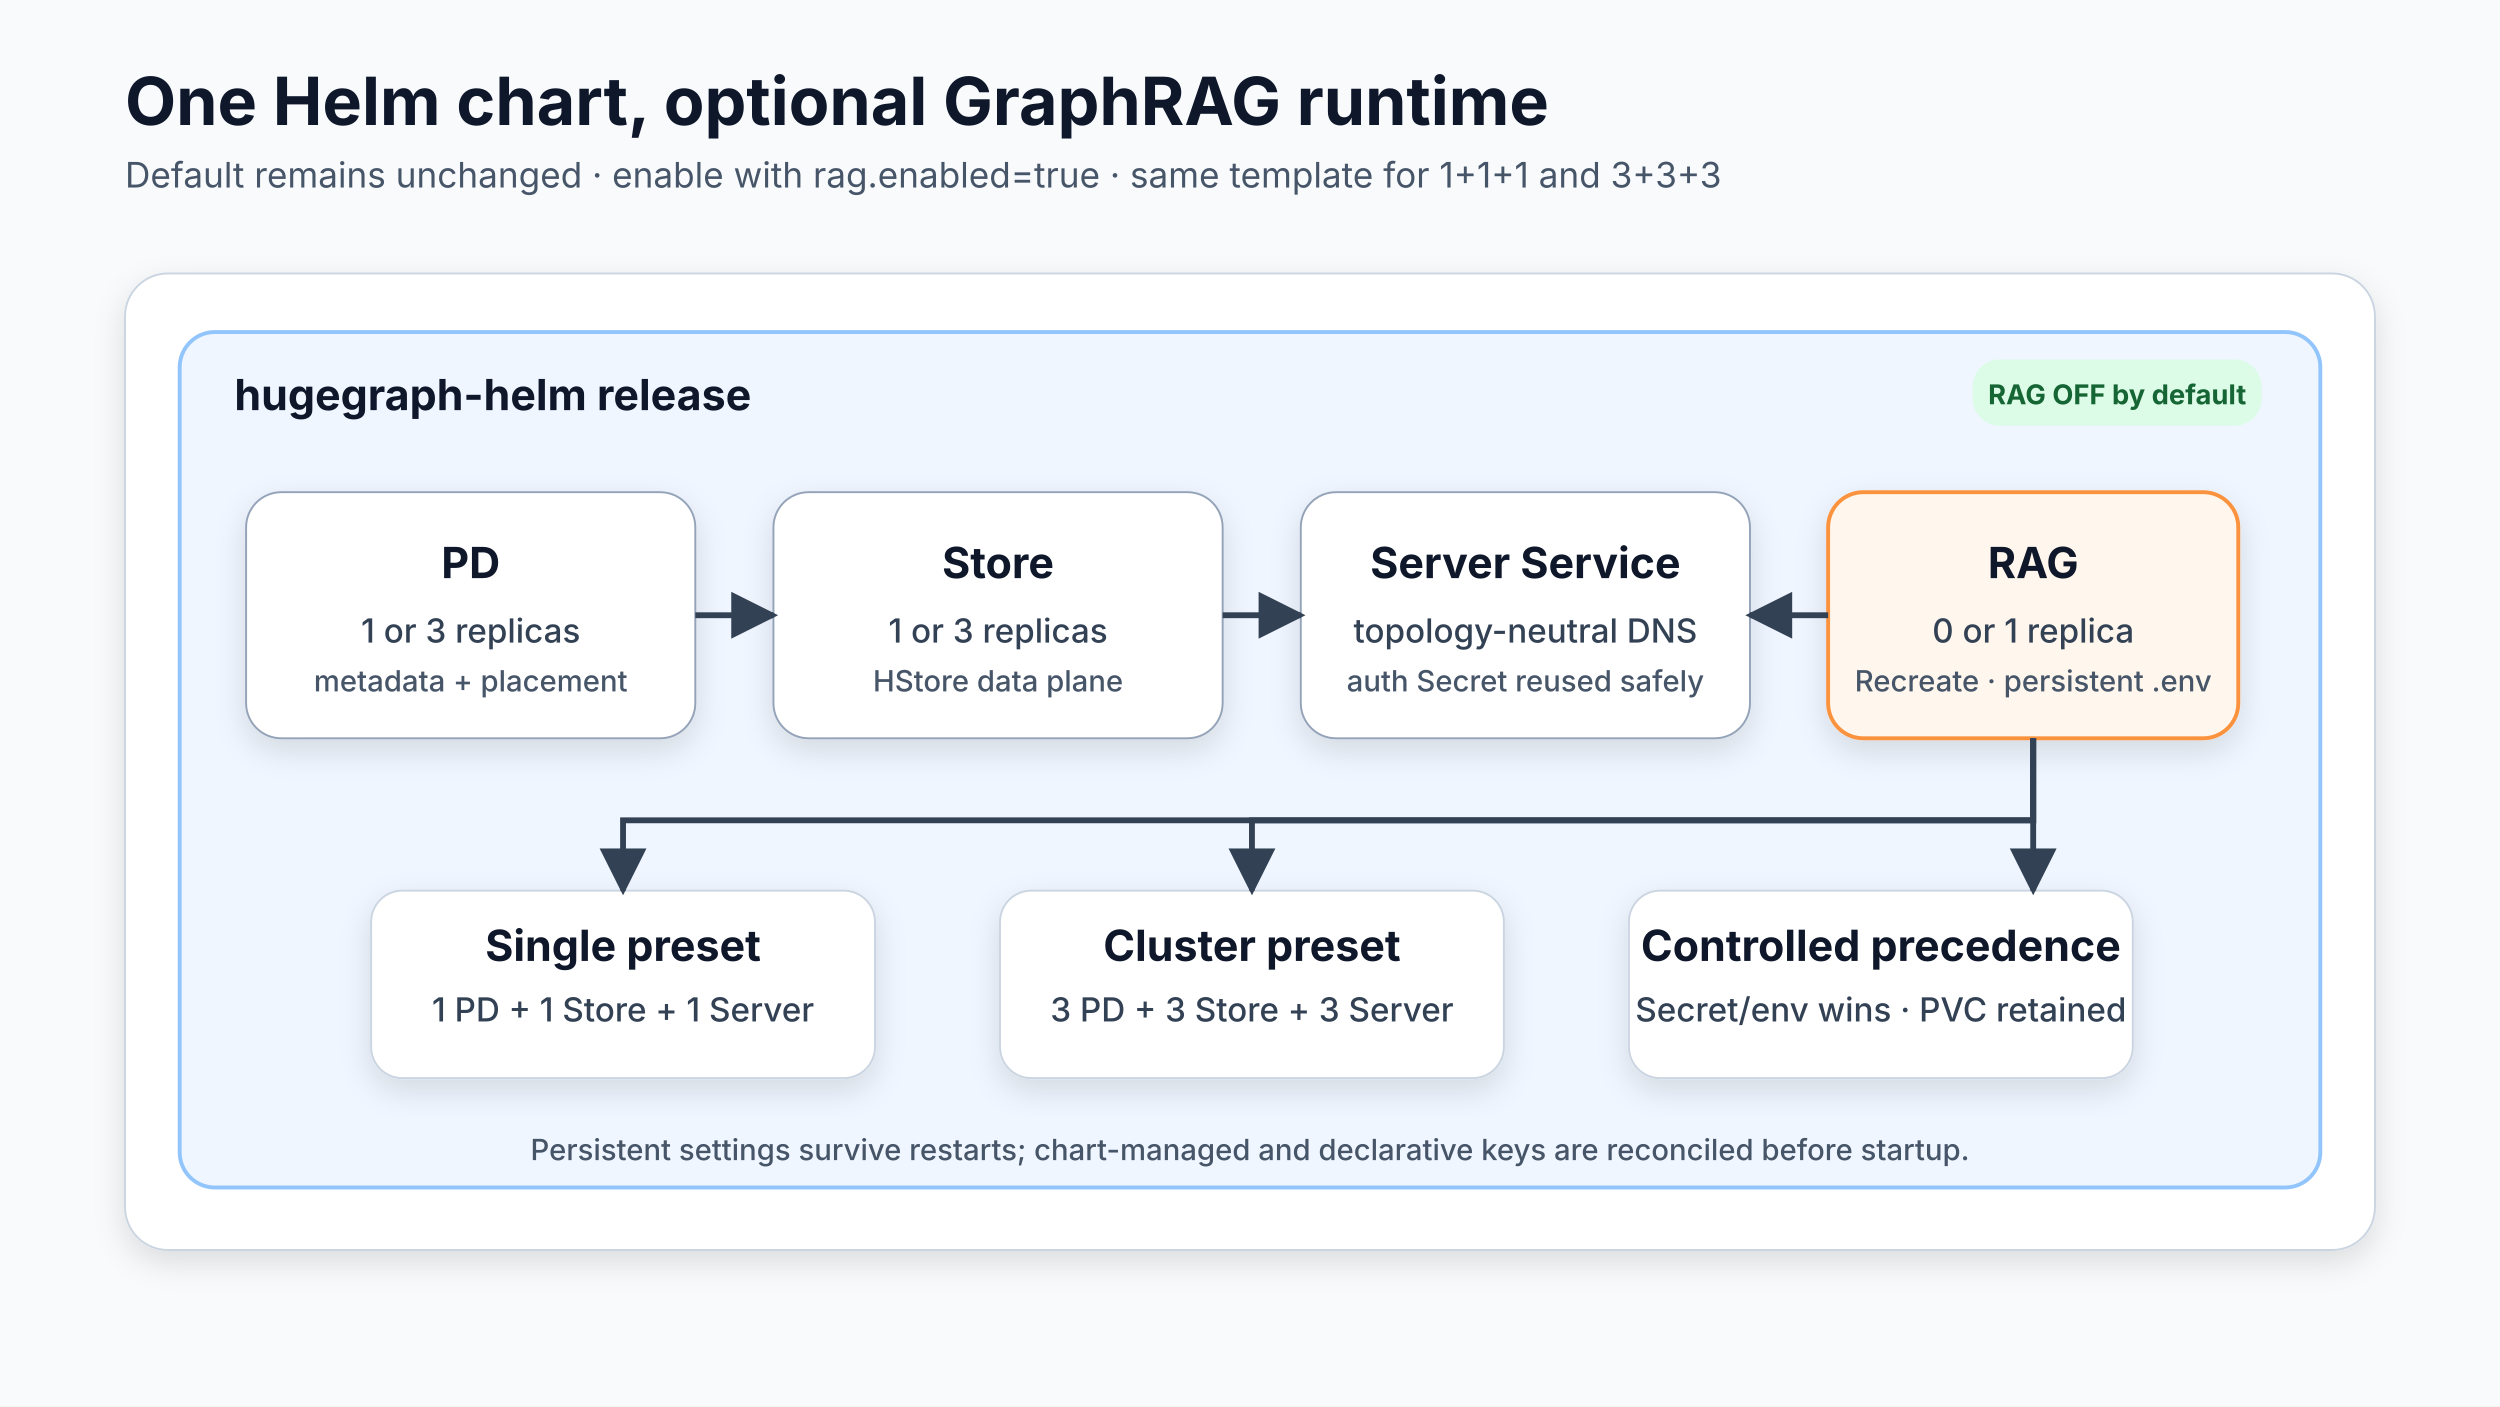
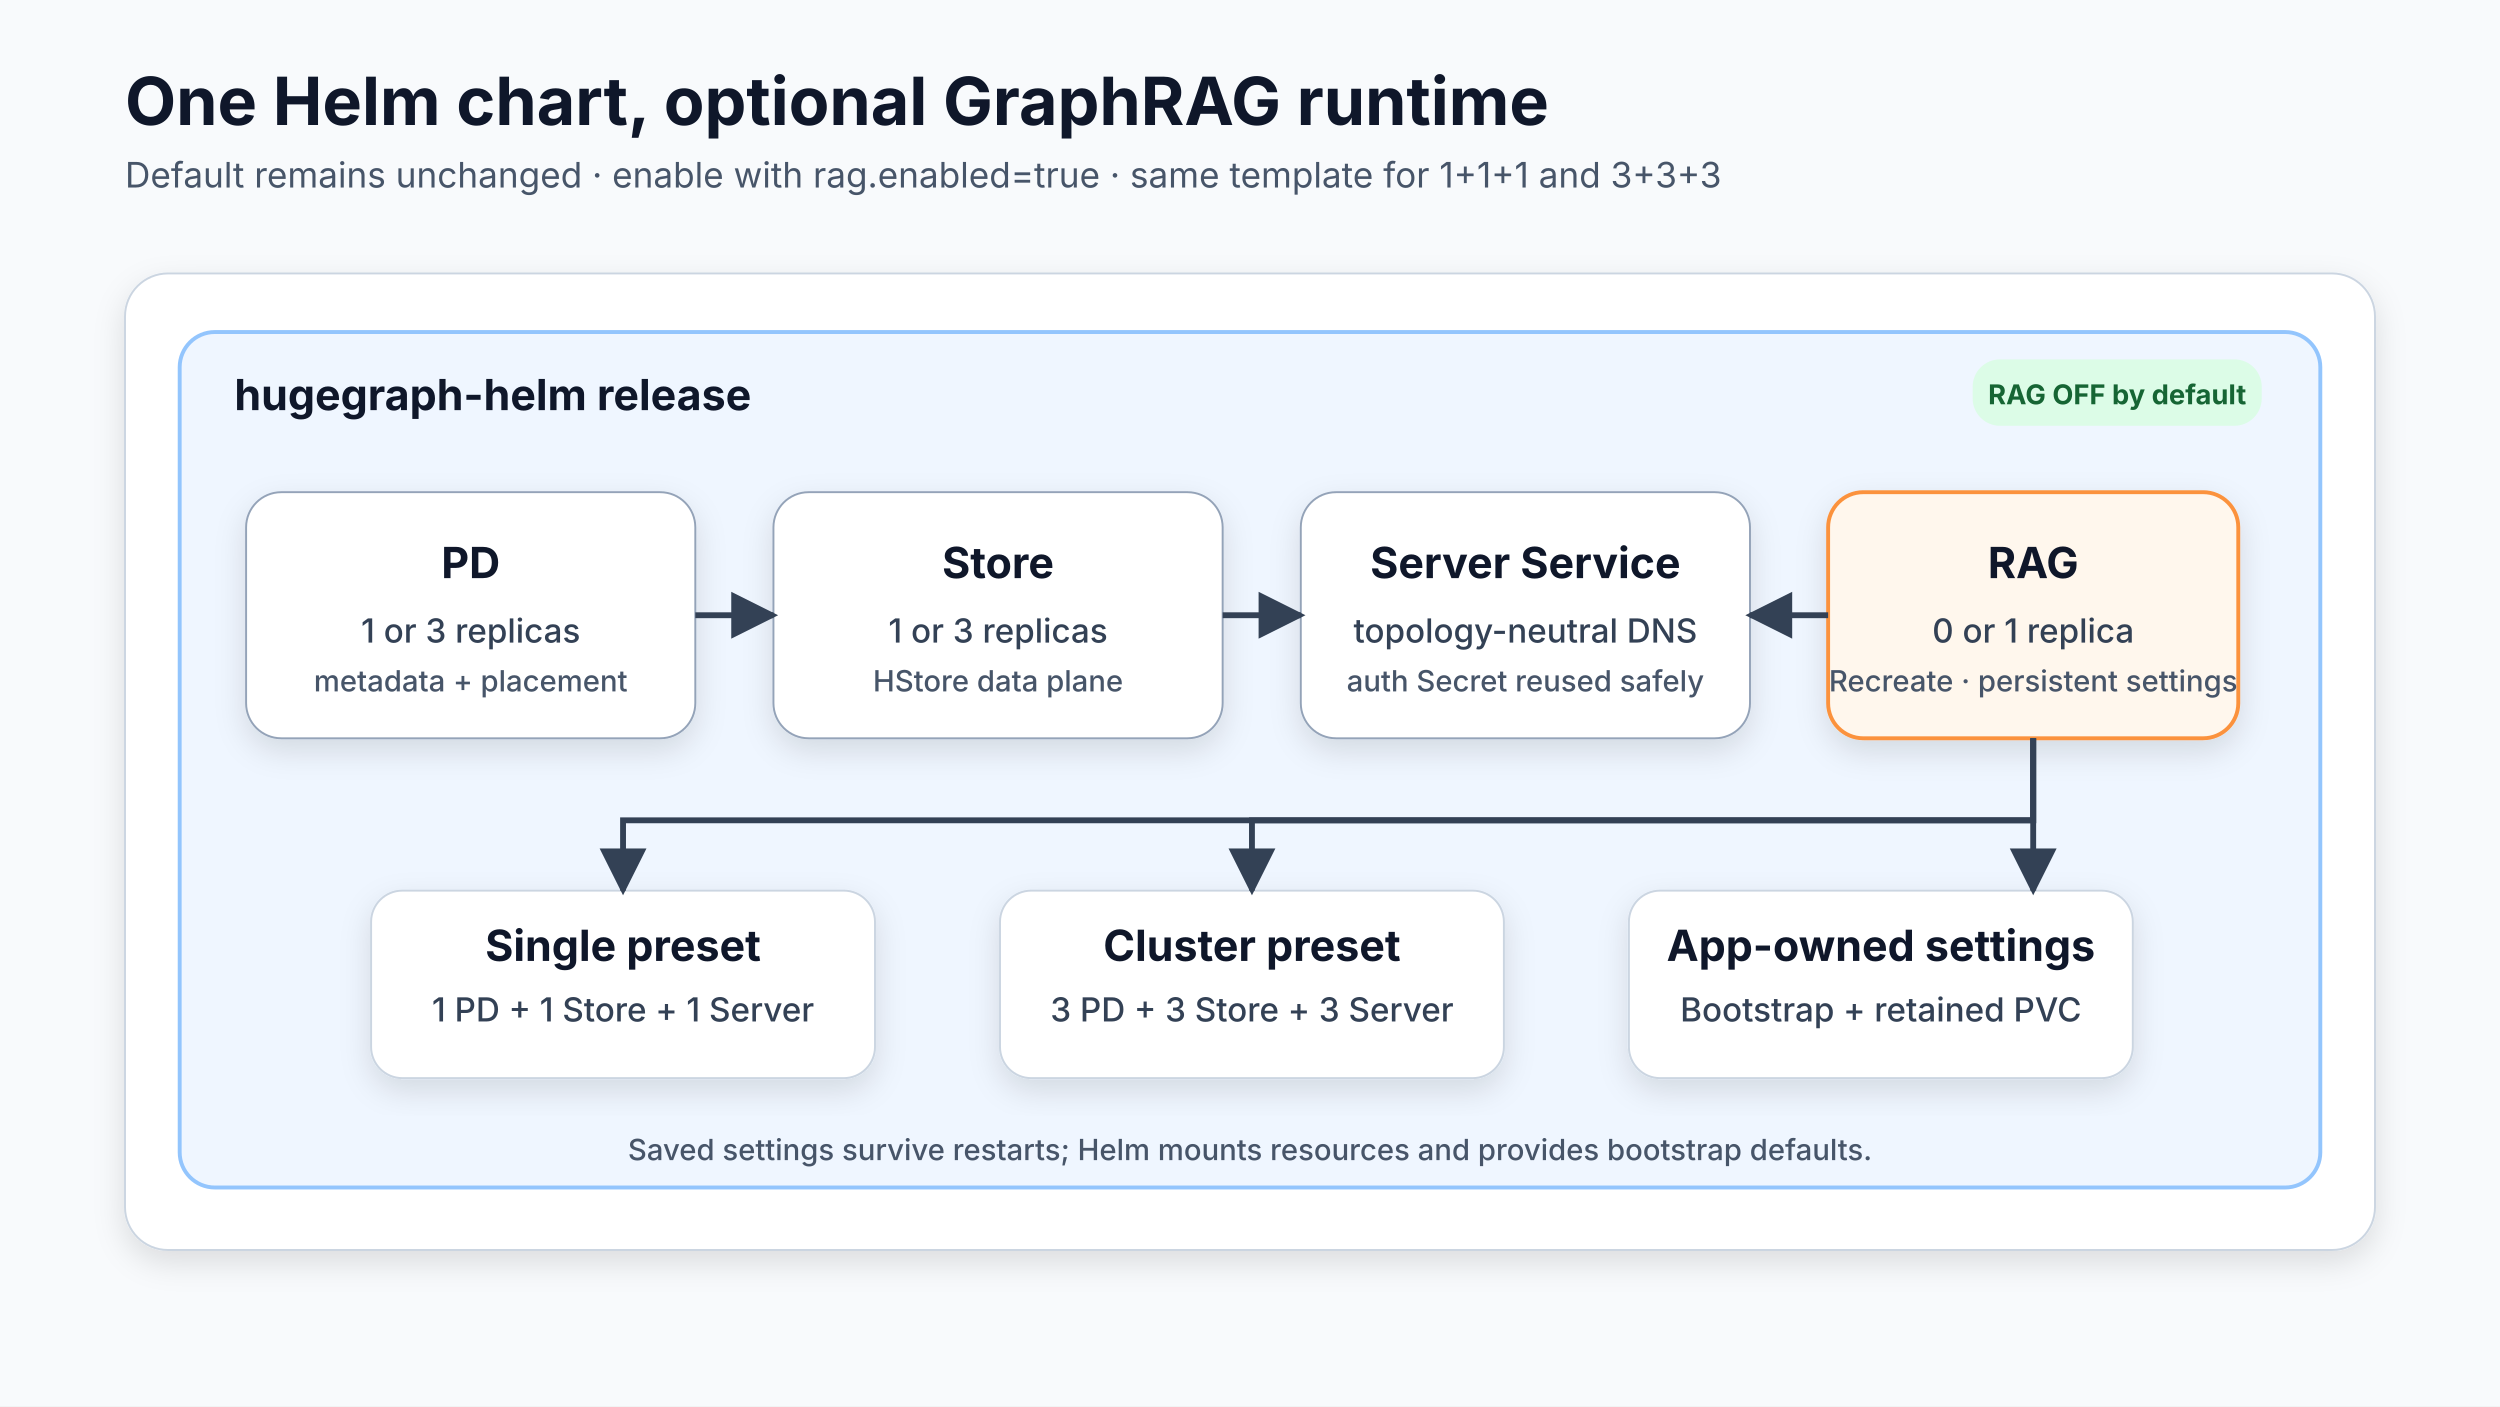
<svg xmlns="http://www.w3.org/2000/svg" width="1280" height="720" viewBox="0 0 1280 720" role="img" aria-labelledby="title desc">
  <defs>
    <filter id="shadow" x="-20%" y="-20%" width="140%" height="140%">
      <feDropShadow dx="0" dy="6" stdDeviation="8" flood-opacity="0.12" />
    </filter>
    <marker id="arrow" viewBox="0 0 10 10" refX="9" refY="5" markerWidth="8" markerHeight="8" orient="auto-start-reverse">
      <path d="M 0 0 L 10 5 L 0 10 z" fill="#334155" />
    </marker>
    <style>
      .title{font:700 34px -apple-system,BlinkMacSystemFont,"Segoe UI",sans-serif;fill:#0f172a}.subtitle{font:400 18px -apple-system,BlinkMacSystemFont,"Segoe UI",sans-serif;fill:#475569}.head{font:700 22px -apple-system,BlinkMacSystemFont,"Segoe UI",sans-serif;fill:#0f172a}.text{font:500 17px -apple-system,BlinkMacSystemFont,"Segoe UI",sans-serif;fill:#334155}.small{font:500 15px -apple-system,BlinkMacSystemFont,"Segoe UI",sans-serif;fill:#475569}.tag{font:700 14px -apple-system,BlinkMacSystemFont,"Segoe UI",sans-serif;fill:#166534}.line{stroke:#334155;stroke-width:3;fill:none;marker-end:url(#arrow)}
    </style>
  </defs>
  <rect width="1280" height="720" fill="#f8fafc" />
  <text x="64" y="64" class="title">One Helm chart, optional GraphRAG runtime</text>
  <text x="64" y="96" class="subtitle">Default remains unchanged · enable with rag.enabled=true · same template for 1+1+1 and 3+3+3</text>
  <g filter="url(#shadow)">
    <rect x="64" y="140" rx="22" width="1152" height="500" fill="#ffffff" stroke="#cbd5e1" />
  </g>
  <rect x="92" y="170" rx="18" width="1096" height="438" fill="#eff6ff" stroke="#93c5fd" stroke-width="2" />
  <text x="120" y="210" class="head">hugegraph-helm release</text>
  <rect x="1010" y="184" rx="14" width="148" height="34" fill="#dcfce7" />
  <text x="1084" y="207" text-anchor="middle" class="tag">RAG OFF by default</text>
  <g filter="url(#shadow)">
    <rect x="126" y="252" rx="18" width="230" height="126" fill="#ffffff" stroke="#94a3b8" />
    <rect x="396" y="252" rx="18" width="230" height="126" fill="#ffffff" stroke="#94a3b8" />
    <rect x="666" y="252" rx="18" width="230" height="126" fill="#ffffff" stroke="#94a3b8" />
    <rect x="936" y="252" rx="18" width="210" height="126" fill="#fff7ed" stroke="#fb923c" stroke-width="2" />
  </g>
  <text x="241" y="296" text-anchor="middle" class="head">PD</text>
  <text x="241" y="329" text-anchor="middle" class="text">1 or 3 replicas</text>
  <text x="241" y="354" text-anchor="middle" class="small">metadata + placement</text>
  <text x="511" y="296" text-anchor="middle" class="head">Store</text>
  <text x="511" y="329" text-anchor="middle" class="text">1 or 3 replicas</text>
  <text x="511" y="354" text-anchor="middle" class="small">HStore data plane</text>
  <text x="781" y="296" text-anchor="middle" class="head">Server Service</text>
  <text x="781" y="329" text-anchor="middle" class="text">topology-neutral DNS</text>
  <text x="781" y="354" text-anchor="middle" class="small">auth Secret reused safely</text>
  <text x="1041" y="296" text-anchor="middle" class="head">RAG</text>
  <text x="1041" y="329" text-anchor="middle" class="text">0 or 1 replica</text>
-   <text x="1041" y="354" text-anchor="middle" class="small">Recreate · persistent .env</text>
+   <text x="1041" y="354" text-anchor="middle" class="small">Recreate · persistent settings</text>
  <path d="M356 315 H396" class="line" />
  <path d="M626 315 H666" class="line" />
  <path d="M936 315 H896" class="line" />
  <g filter="url(#shadow)">
    <rect x="190" y="456" rx="16" width="258" height="96" fill="#ffffff" stroke="#cbd5e1" />
    <rect x="512" y="456" rx="16" width="258" height="96" fill="#ffffff" stroke="#cbd5e1" />
    <rect x="834" y="456" rx="16" width="258" height="96" fill="#ffffff" stroke="#cbd5e1" />
  </g>
  <text x="319" y="492" text-anchor="middle" class="head">Single preset</text>
  <text x="319" y="523" text-anchor="middle" class="text">1 PD + 1 Store + 1 Server</text>
  <text x="641" y="492" text-anchor="middle" class="head">Cluster preset</text>
  <text x="641" y="523" text-anchor="middle" class="text">3 PD + 3 Store + 3 Server</text>
-   <text x="963" y="492" text-anchor="middle" class="head">Controlled precedence</text>
-   <text x="963" y="523" text-anchor="middle" class="text">Secret/env wins · PVC retained</text>
+   <text x="963" y="492" text-anchor="middle" class="head">App-owned settings</text>
+   <text x="963" y="523" text-anchor="middle" class="text">Bootstrap + retained PVC</text>
  <path d="M1041 378 V420 H319 V456" class="line" />
  <path d="M1041 378 V420 H641 V456" class="line" />
  <path d="M1041 378 V456" class="line" />
-   <text x="640" y="594" text-anchor="middle" class="small">Persistent settings survive restarts; chart-managed and declarative keys are reconciled before startup.</text>
+   <text x="640" y="594" text-anchor="middle" class="small">Saved settings survive restarts; Helm mounts resources and provides bootstrap defaults.</text>
</svg>
